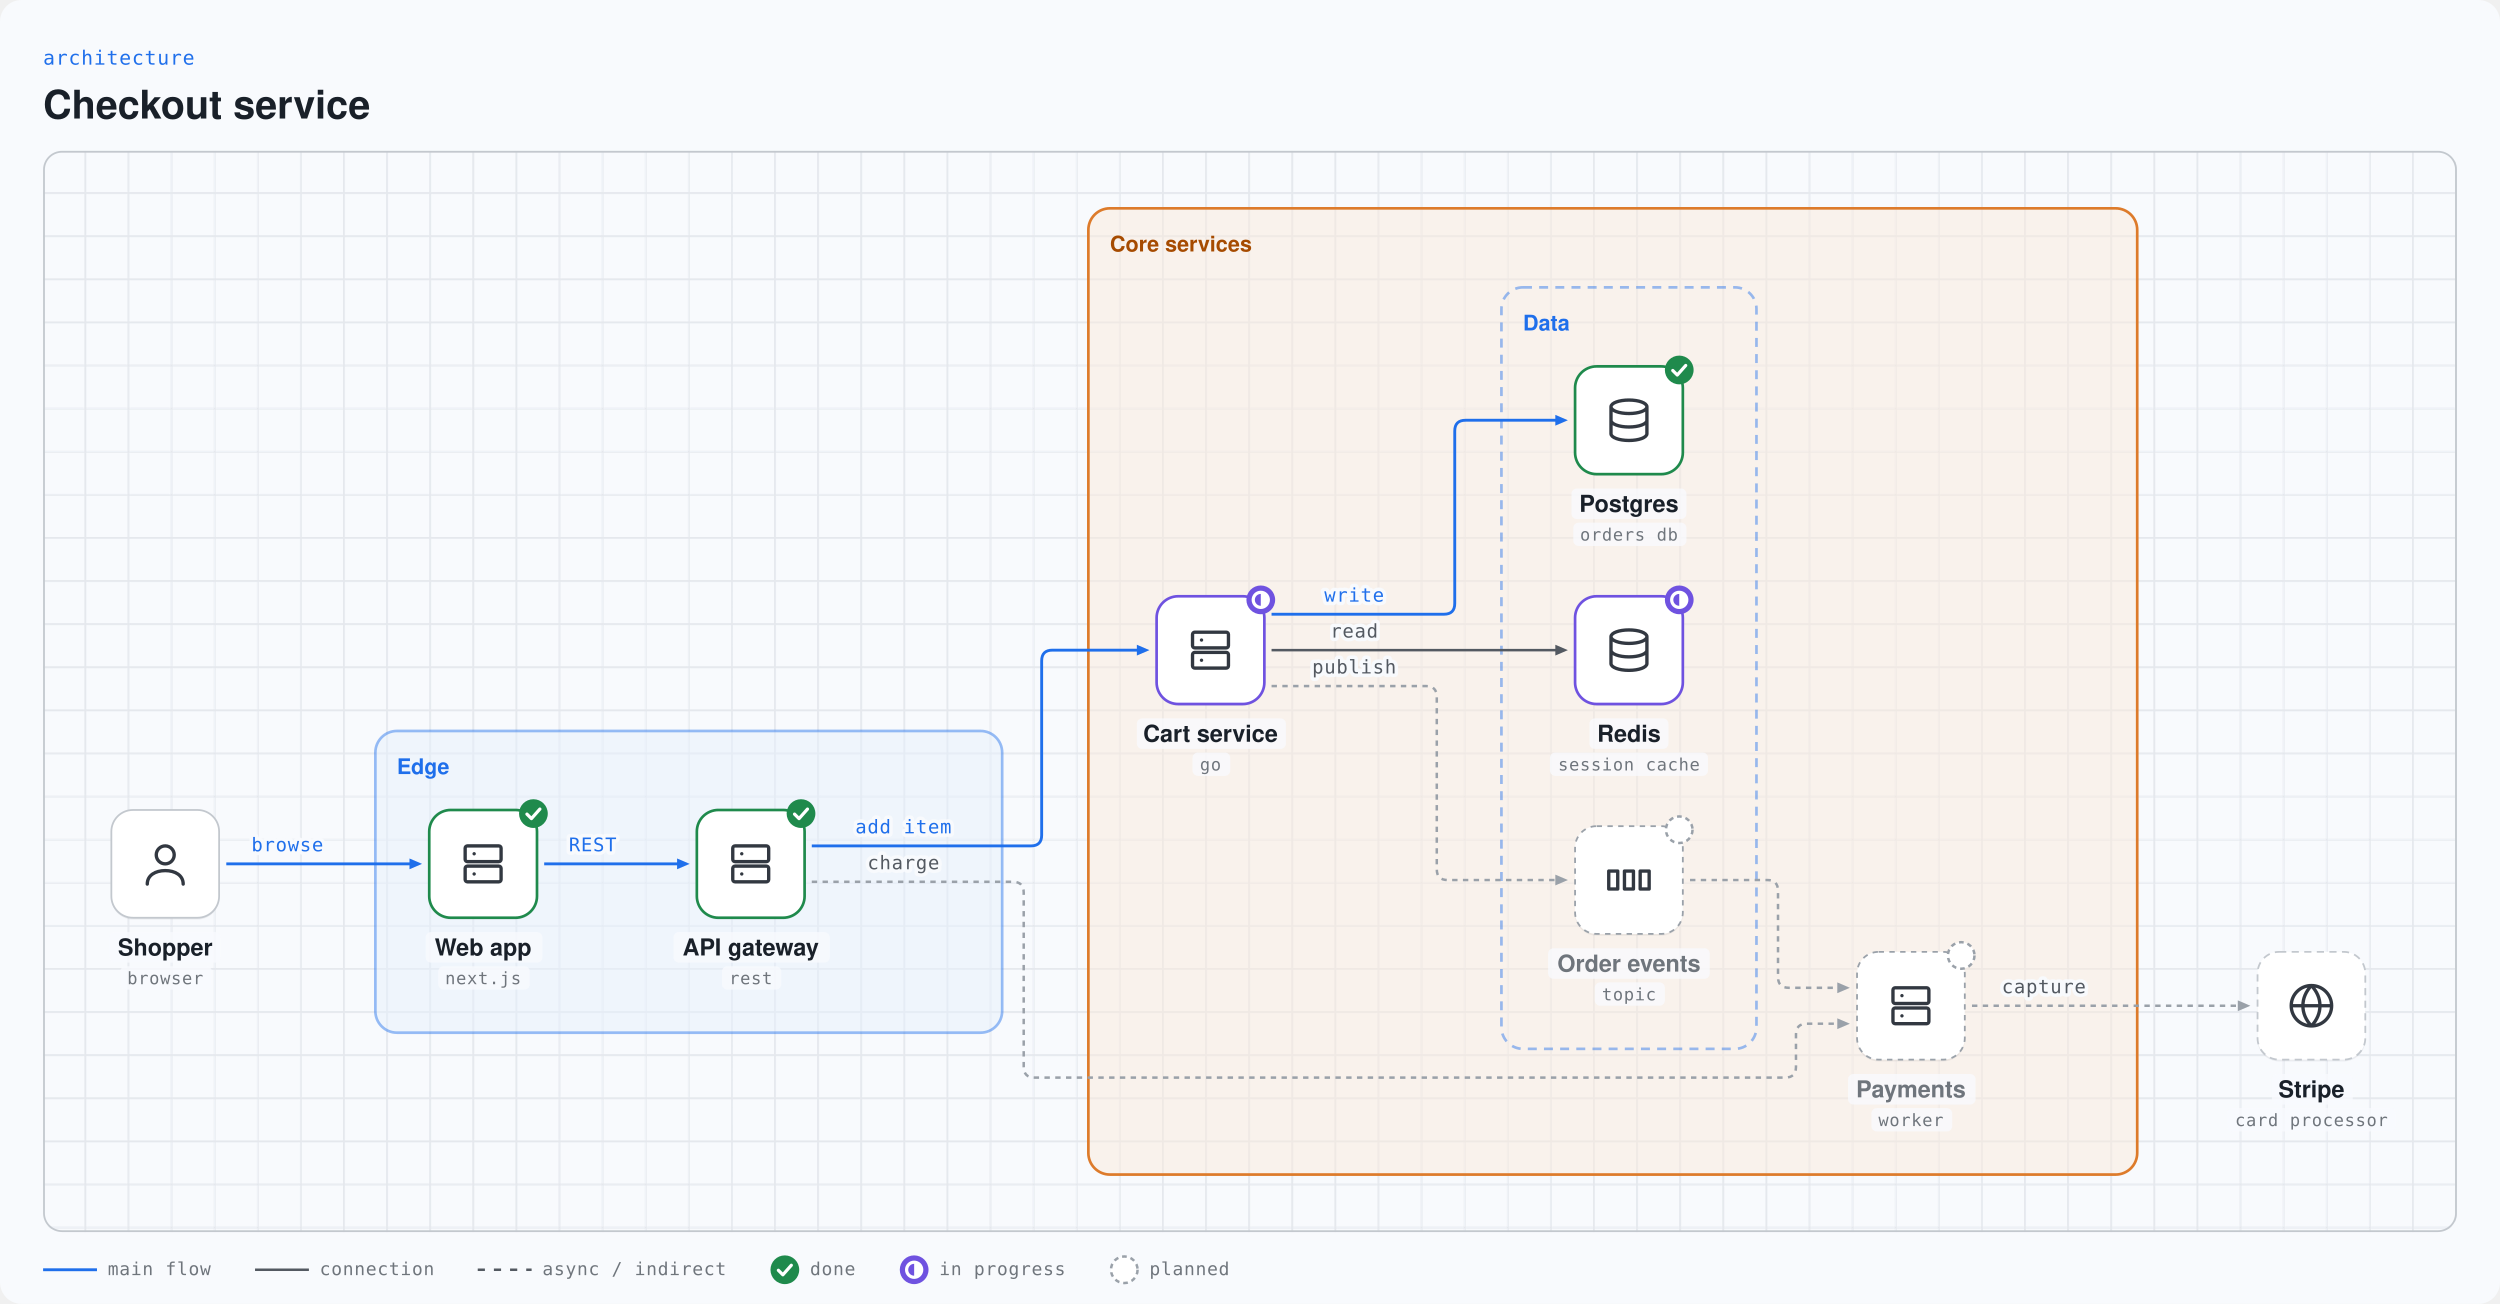
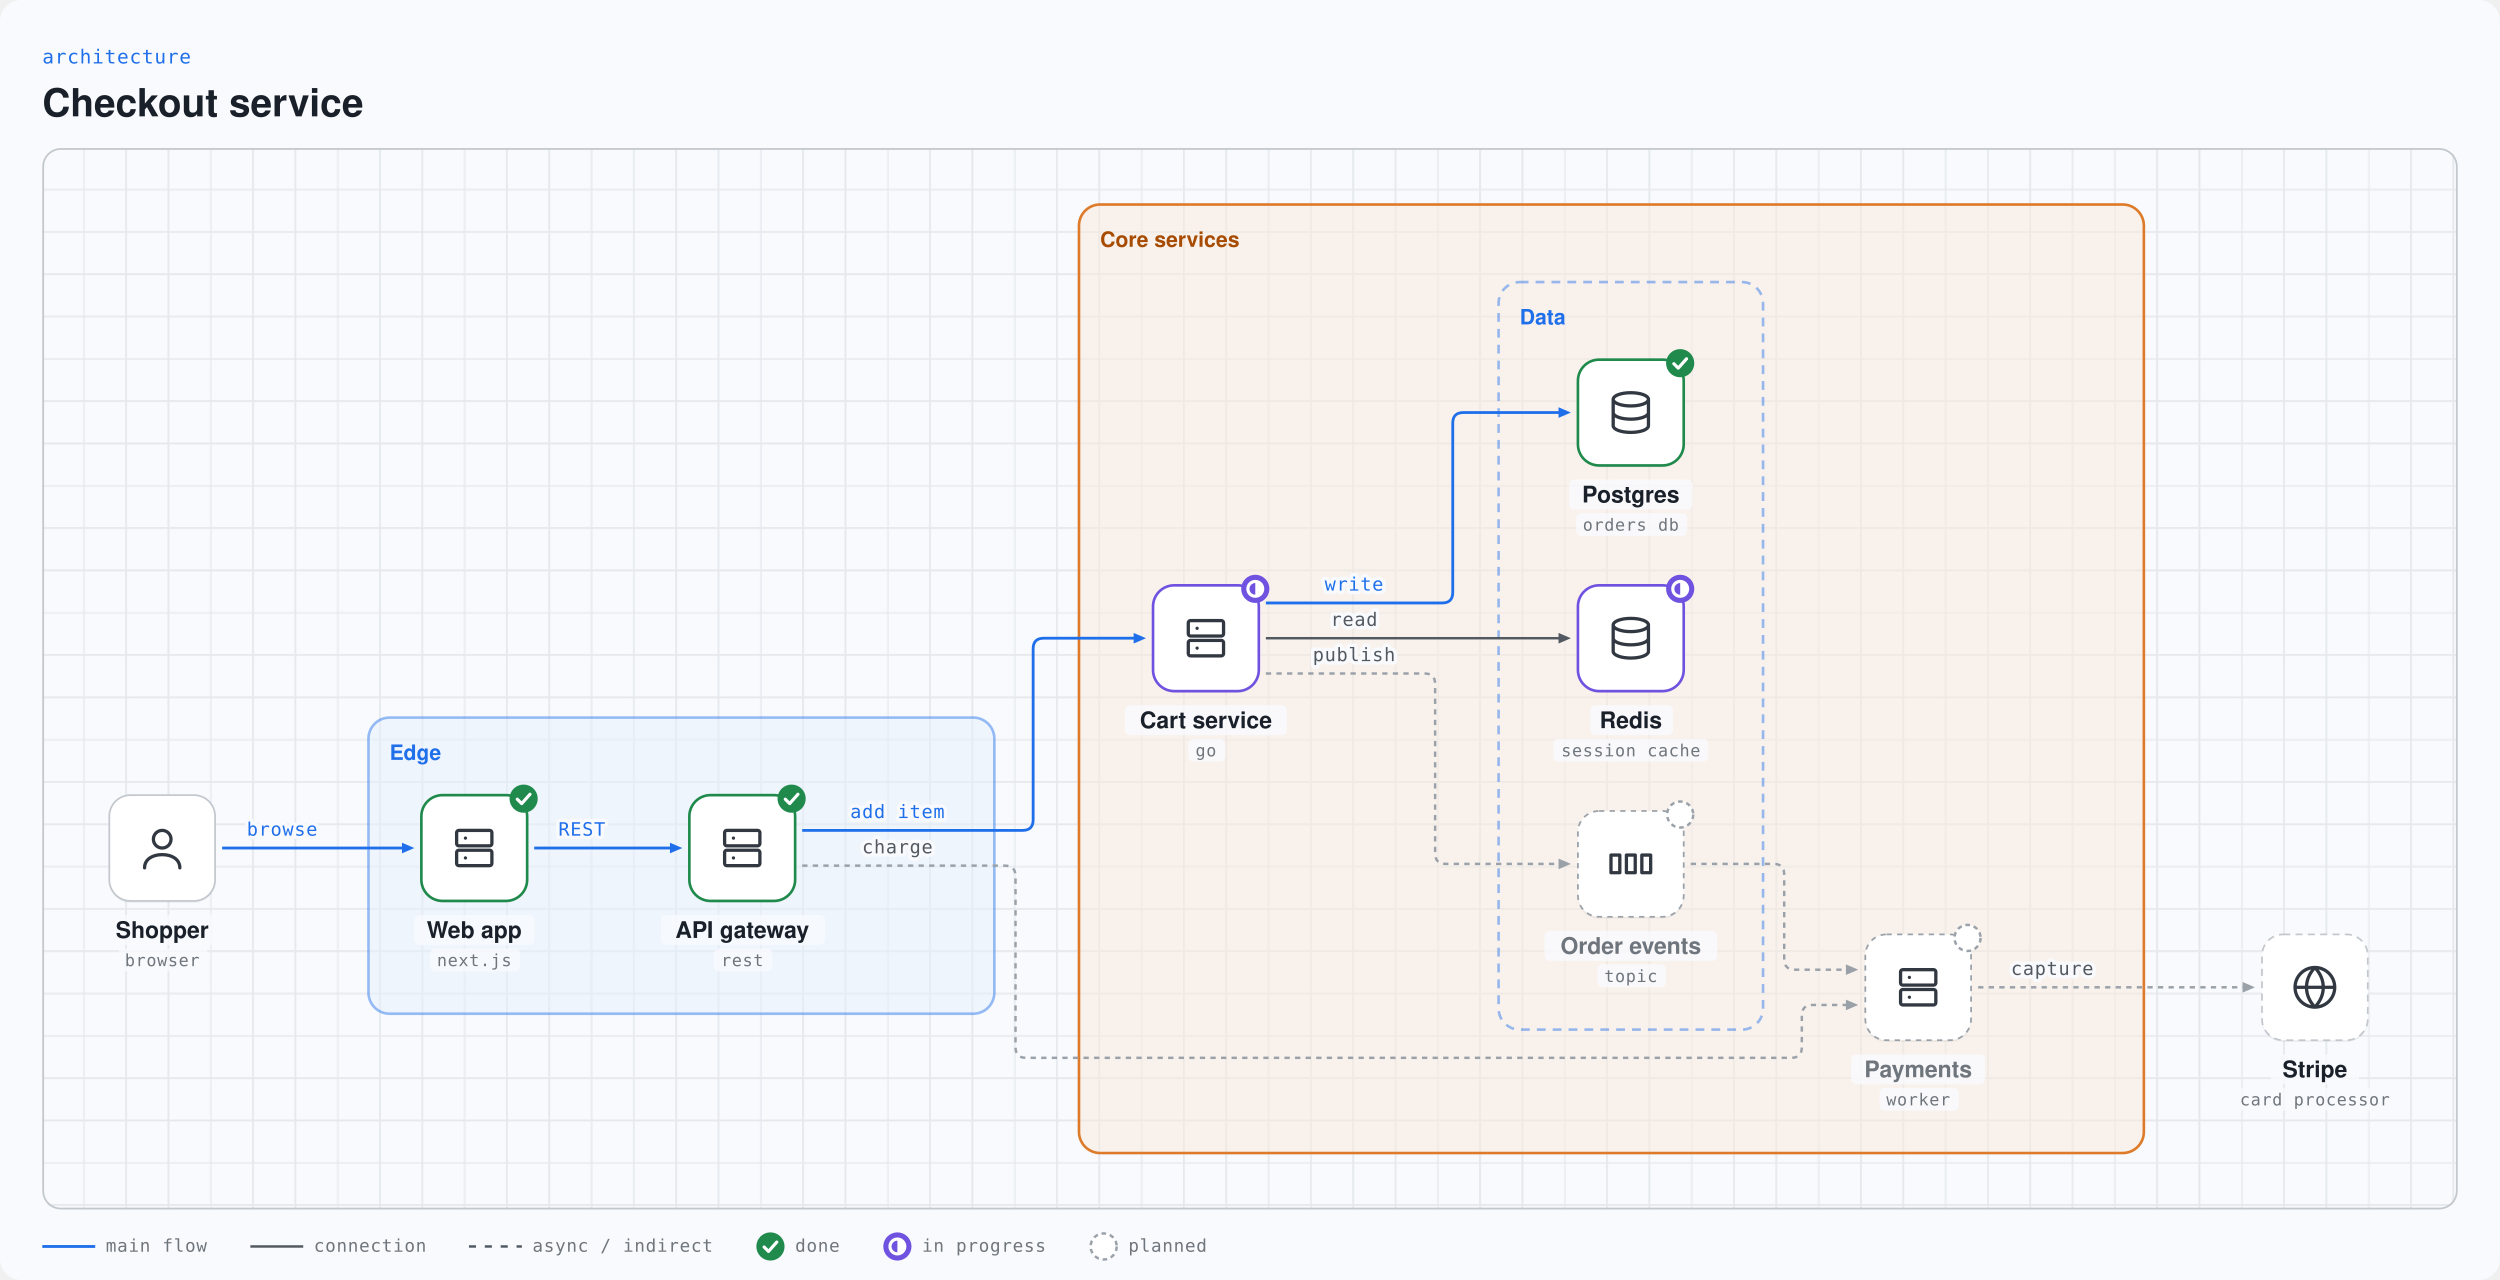
- <svg xmlns="http://www.w3.org/2000/svg" width="1392" height="726" viewBox="0 0 1392 726" role="img" aria-label="Checkout service">
+ <svg xmlns="http://www.w3.org/2000/svg" width="1418" height="726" viewBox="0 0 1418 726" role="img" aria-label="Checkout service">
  <style>text{font-family:Geist,ui-sans-serif,system-ui,-apple-system,"Segoe UI",Helvetica,Arial,sans-serif;fill:#192029}.mo{font-family:"JetBrains Mono",ui-monospace,"SF Mono",Menlo,Consolas,monospace;letter-spacing:.04em}.pg{fill:#f8fafd}.gr{fill:none;stroke:#e5e8ed}.cv{fill:none;stroke:#c3c8ce}.kk{font-size:11px;fill:#1f6feb}.t{font-size:22px;font-weight:700}.lg{font-size:10px;fill:#6f757c}.g{fill:#e6f0fd;fill-opacity:.5;stroke:#1f6feb;stroke-opacity:.45;stroke-width:1.5}.gv{fill:#fbeadc;fill-opacity:.5;stroke:#dd7b2b;stroke-opacity:1}.gn{fill:none;stroke-dasharray:5 4}.gl{font-size:12px;font-weight:600;fill:#1f6feb}.glv{fill:#a64b00}.gp{fill:none}.sh{fill:#192029;fill-opacity:.06}.ti{fill:#fff;stroke:#c3c8ce}.td{fill:#1a2028;stroke:#1a2028}.x{stroke-dasharray:4 3}.ic{fill:none;stroke:#323841;stroke-width:1.5;stroke-linecap:round;stroke-linejoin:round}.nm{font-size:13px;font-weight:600;text-anchor:middle}.ro{font-size:9.5px;fill:#6f757c;text-anchor:middle}.vl{fill:#f8fafd;fill-opacity:.78}.cd{fill:#fff;stroke:#c3c8ce}.e{fill:none;stroke:#535961;stroke-width:1.4}.em{stroke:#1f6feb;stroke-width:1.6}.d{stroke-dasharray:4 5}.a{fill:#535961}.am{fill:#1f6feb}.el{font-size:10.5px;fill:#535961;text-anchor:middle;paint-order:stroke;stroke:#f8fafd;stroke-width:4px;stroke-linejoin:round}.lm{fill:#1f6feb}.ls{text-anchor:start}.ll{stroke:#c3c8ce;stroke-dasharray:3 4}.k{fill:none;stroke:#fff;stroke-width:1.8;stroke-linecap:round;stroke-linejoin:round}.kf{fill:#fff}.bq{fill:#fff;stroke:#c3c8ce;stroke-width:1.4}.bp{fill:#fff;stroke:#9aa1a9;stroke-width:1.4;stroke-dasharray:2.6 2.2}.ti.s1,.ti.s4,.cd.s1,.cd.s4,.e.s1,.e.s4,.g.s1,.g.s4{stroke:#1f8a4c;stroke-opacity:1}.cd.s1,.cd.s4{fill:#edf8f1}.a.s1,.a.s4,.b.s1,.b.s4{fill:#1f8a4c}.ti.s2,.cd.s2,.e.s2,.g.s2{stroke:#6f52e0;stroke-opacity:1}.cd.s2{fill:#f1eefe}.a.s2,.b.s2{fill:#6f52e0}.ti.s3,.cd.s3,.e.s3,.g.s3{stroke:#9aa1a9;stroke-opacity:1;stroke-dasharray:3 3}.a.s3{fill:#9aa1a9}.ti.s5,.cd.s5,.e.s5,.g.s5{stroke:#b06d08;stroke-opacity:1}.cd.s5{fill:#fdf4e3}.a.s5,.b.s5{fill:#b06d08}.ti.s6,.cd.s6,.e.s6,.g.s6{stroke:#cc3340;stroke-opacity:1}.cd.s6{fill:#fdeeee}.a.s6,.b.s6{fill:#cc3340}.ti.s1,.ti.s2,.ti.s4,.ti.s5,.ti.s6{stroke-width:1.5}.p3{fill:#6f757c}.p6{fill:#6f757c;text-decoration:line-through}.oa{stroke-dasharray:none}@media(prefers-color-scheme:dark){text{fill:#e8ebf1}.pg{fill:#0e1217}.gr{stroke:#1b2025}.cv{stroke:#3c434c}.kk,.gl{fill:#569fff}.lg,.ro,.p3,.p6{fill:#8a9098}.g{fill:#1a2a3f;fill-opacity:.35;stroke:#569fff;stroke-opacity:.5}.gv{fill:#2f2115;fill-opacity:.4;stroke:#e0843e;stroke-opacity:1}.gn{fill:none}.glv{fill:#f2a26a}.gp{fill:#fff}.vl{fill:#0e1217}.cd{fill:#161b21;stroke:#3c434c}.e{stroke:#a0a5ac}.em{stroke:#569fff}.a{fill:#a0a5ac}.am{fill:#569fff}.el{fill:#a0a5ac;stroke:#0e1217}.lm{fill:#569fff}.ll{stroke:#3c434c}.k{stroke:#0e1217}.kf{fill:#0e1217}.bq{fill:#161b21;stroke:#3c434c}.bp{fill:#161b21;stroke:#6c737c}.ti.s1,.ti.s4,.cd.s1,.cd.s4,.e.s1,.e.s4,.g.s1,.g.s4{stroke:#4cc27a}.cd.s1,.cd.s4{fill:#13281c}.a.s1,.a.s4,.b.s1,.b.s4{fill:#4cc27a}.ti.s2,.cd.s2,.e.s2,.g.s2{stroke:#a48cff}.cd.s2{fill:#211a3d}.a.s2,.b.s2{fill:#a48cff}.ti.s3,.cd.s3,.e.s3,.g.s3{stroke:#6c737c}.a.s3{fill:#6c737c}.ti.s5,.cd.s5,.e.s5,.g.s5{stroke:#dba13a}.cd.s5{fill:#2b2212}.a.s5,.b.s5{fill:#dba13a}.ti.s6,.cd.s6,.e.s6,.g.s6{stroke:#f0626c}.cd.s6{fill:#2e1618}.a.s6,.b.s6{fill:#f0626c}}</style>
  <defs>
    <pattern id="gr" width="24" height="24" patternUnits="userSpaceOnUse" x="23" y="83">
      <path class="gr" d="M24 .5H.5V24" />
    </pattern>
    <g id="b1">
      <circle r="8" class="b s1" />
      <path class="k" d="M-3.6 .3l2.5 2.5 4.7-5.3" />
    </g>
    <g id="b2">
      <circle r="8" class="b s2" />
      <circle r="4.2" class="k" />
      <path class="kf" d="M0-4.2a4.2 4.2 0 0 1 0 8.4z" />
    </g>
    <g id="b3">
      <circle r="7.4" class="bp" />
    </g>
  </defs>
-   <rect class="pg" width="1392" height="726" rx="12" />
+   <rect class="pg" width="1418" height="726" rx="12" />
  <text class="kk mo" x="24" y="36">architecture</text>
  <text class="t" x="24" y="66">Checkout service</text>
-   <rect fill="url(#gr)" x="24" y="84" width="1344" height="602" rx="10" />
-   <rect class="cv" x="24.5" y="84.5" width="1343" height="601" rx="10" />
+   <rect fill="url(#gr)" x="24" y="84" width="1370" height="602" rx="10" />
+   <rect class="cv" x="24.5" y="84.5" width="1369" height="601" rx="10" />
  <g data-k="group" data-id="edge" data-s="">
-     <rect class="g" x="209" y="407" width="349" height="168" rx="12" />
+     <rect class="g" x="209" y="407" width="355" height="168" rx="12" />
  </g>
  <g data-k="group" data-id="core" data-s="">
-     <rect class="g gv" x="606" y="116" width="584" height="538" rx="12" />
+     <rect class="g gv" x="612" y="116" width="604" height="538" rx="12" />
  </g>
  <g data-k="group" data-id="data" data-s="">
-     <rect class="g gn" x="836" y="160" width="142" height="424" rx="12" />
+     <rect class="g gn" x="850" y="160" width="150" height="424" rx="12" />
  </g>
  <g data-k="edge" data-i="0" data-from="user" data-to="web" data-s="">
    <path class="e em rt" d="M126 481L230 481" />
    <path class="a am" d="M235 481L228 484L228 478z" />
  </g>
  <g data-k="edge" data-i="1" data-from="web" data-to="gw" data-s="">
-     <path class="e em rt" d="M303 481L379 481" />
-     <path class="a am" d="M384 481L377 484L377 478z" />
+     <path class="e em rt" d="M303 481L382 481" />
+     <path class="a am" d="M387 481L380 484L380 478z" />
  </g>
  <g data-k="edge" data-i="2" data-from="gw" data-to="cart" data-s="">
-     <path class="e em rt" d="M452 471L574 471Q580 471 580 465L580 368Q580 362 586 362L635 362" />
-     <path class="a am" d="M640 362L633 365L633 359z" />
+     <path class="e em rt" d="M455 471L580 471Q586 471 586 465L586 368Q586 362 592 362L645 362" />
+     <path class="a am" d="M650 362L643 365L643 359z" />
  </g>
  <g data-k="edge" data-i="3" data-from="gw" data-to="pay" data-s="plan">
-     <path class="e s3 rt" d="M452 491L564 491Q570 491 570 497L570 594Q570 600 576 600L994 600Q1000 600 1000 594L1000 576Q1000 570 1006 570L1025 570" />
-     <path class="a s3" d="M1030 570L1023 573L1023 567z" />
+     <path class="e s3 rt" d="M455 491L570 491Q576 491 576 497L576 594Q576 600 582 600L1016 600Q1022 600 1022 594L1022 576Q1022 570 1028 570L1049 570" />
+     <path class="a s3" d="M1054 570L1047 573L1047 567z" />
  </g>
  <g data-k="edge" data-i="4" data-from="cart" data-to="db" data-s="">
-     <path class="e em rt" d="M708 342L804 342Q810 342 810 336L810 240Q810 234 816 234L868 234" />
-     <path class="a am" d="M873 234L866 237L866 231z" />
+     <path class="e em rt" d="M718 342L818 342Q824 342 824 336L824 240Q824 234 830 234L886 234" />
+     <path class="a am" d="M891 234L884 237L884 231z" />
  </g>
  <g data-k="edge" data-i="5" data-from="cart" data-to="cache" data-s="">
-     <path class="e rt" d="M708 362L868 362" />
-     <path class="a" d="M873 362L866 365L866 359z" />
+     <path class="e rt" d="M718 362L886 362" />
+     <path class="a" d="M891 362L884 365L884 359z" />
  </g>
  <g data-k="edge" data-i="6" data-from="cart" data-to="q" data-s="plan">
-     <path class="e d s3 rt" d="M708 382L794 382Q800 382 800 388L800 484Q800 490 806 490L868 490" />
-     <path class="a s3" d="M873 490L866 493L866 487z" />
+     <path class="e d s3 rt" d="M718 382L808 382Q814 382 814 388L814 484Q814 490 820 490L886 490" />
+     <path class="a s3" d="M891 490L884 493L884 487z" />
  </g>
  <g data-k="edge" data-i="7" data-from="pay" data-to="stripe" data-s="plan">
-     <path class="e s3 rt" d="M1098 560L1248 560" />
-     <path class="a s3" d="M1253 560L1246 563L1246 557z" />
+     <path class="e s3 rt" d="M1122 560L1274 560" />
+     <path class="a s3" d="M1279 560L1272 563L1272 557z" />
  </g>
  <g data-k="edge" data-i="8" data-from="q" data-to="pay" data-s="plan">
-     <path class="e d s3 rt" d="M941 490L984 490Q990 490 990 496L990 544Q990 550 996 550L1025 550" />
-     <path class="a s3" d="M1030 550L1023 553L1023 547z" />
+     <path class="e d s3 rt" d="M959 490L1006 490Q1012 490 1012 496L1012 544Q1012 550 1018 550L1049 550" />
+     <path class="a s3" d="M1054 550L1047 553L1047 547z" />
  </g>
  <g data-k="node" data-id="user" data-s="">
    <rect class="sh" x="62" y="452" width="60" height="60" rx="12" />
    <rect class="ti" x="62" y="451" width="60" height="60" rx="12" />
    <path class="ic" transform="translate(77 466) scale(1.25)" d="M12 4a4 4 0 1 0 0 8 4 4 0 0 0 0-8zM4 21c0-3.9 3.6-6 8-6s8 2.1 8 6" />
-     <rect class="vl" x="61" y="519" width="62" height="17" rx="3" />
+     <rect class="vl" x="60" y="519" width="65" height="17" rx="3" />
    <text class="nm" x="92" y="532">Shopper</text>
    <rect class="vl" x="67" y="538" width="51" height="13" rx="3" />
    <text class="ro mo" x="92" y="548">browser</text>
  </g>
  <g data-k="group" data-id="edge" data-s="">
    <text class="gl" x="221" y="431">Edge</text>
  </g>
  <g data-k="node" data-id="web" data-s="done">
    <rect class="sh" x="239" y="452" width="60" height="60" rx="12" />
    <rect class="ti s1" x="239" y="451" width="60" height="60" rx="12" />
    <path class="ic" transform="translate(254 466) scale(1.25)" d="M5 4h14a1 1 0 0 1 1 1v5a1 1 0 0 1-1 1H5a1 1 0 0 1-1-1V5a1 1 0 0 1 1-1zM5 13h14a1 1 0 0 1 1 1v5a1 1 0 0 1-1 1H5a1 1 0 0 1-1-1v-5a1 1 0 0 1 1-1zM8 7.5h.01M8 16.5h.01" />
-     <rect class="vl" x="237" y="519" width="65" height="17" rx="3" />
+     <rect class="vl" x="235" y="519" width="68" height="17" rx="3" />
    <text class="nm" x="269" y="532">Web app</text>
    <rect class="vl" x="244" y="538" width="51" height="13" rx="3" />
    <text class="ro mo" x="269" y="548">next.js</text>
    <use href="#b1" x="297" y="453" />
  </g>
  <g data-k="node" data-id="gw" data-s="done">
-     <rect class="sh" x="388" y="452" width="60" height="60" rx="12" />
-     <rect class="ti s1" x="388" y="451" width="60" height="60" rx="12" />
-     <path class="ic" transform="translate(403 466) scale(1.25)" d="M5 4h14a1 1 0 0 1 1 1v5a1 1 0 0 1-1 1H5a1 1 0 0 1-1-1V5a1 1 0 0 1 1-1zM5 13h14a1 1 0 0 1 1 1v5a1 1 0 0 1-1 1H5a1 1 0 0 1-1-1v-5a1 1 0 0 1 1-1zM8 7.5h.01M8 16.5h.01" />
-     <rect class="vl" x="375" y="519" width="87" height="17" rx="3" />
-     <text class="nm" x="418" y="532">API gateway</text>
-     <rect class="vl" x="402" y="538" width="33" height="13" rx="3" />
-     <text class="ro mo" x="418" y="548">rest</text>
-     <use href="#b1" x="446" y="453" />
+     <rect class="sh" x="391" y="452" width="60" height="60" rx="12" />
+     <rect class="ti s1" x="391" y="451" width="60" height="60" rx="12" />
+     <path class="ic" transform="translate(406 466) scale(1.25)" d="M5 4h14a1 1 0 0 1 1 1v5a1 1 0 0 1-1 1H5a1 1 0 0 1-1-1V5a1 1 0 0 1 1-1zM5 13h14a1 1 0 0 1 1 1v5a1 1 0 0 1-1 1H5a1 1 0 0 1-1-1v-5a1 1 0 0 1 1-1zM8 7.5h.01M8 16.5h.01" />
+     <rect class="vl" x="375" y="519" width="93" height="17" rx="3" />
+     <text class="nm" x="421" y="532">API gateway</text>
+     <rect class="vl" x="405" y="538" width="33" height="13" rx="3" />
+     <text class="ro mo" x="421" y="548">rest</text>
+     <use href="#b1" x="449" y="453" />
  </g>
  <g data-k="group" data-id="core" data-s="">
-     <text class="gl glv" x="618" y="140">Core services</text>
+     <text class="gl glv" x="624" y="140">Core services</text>
  </g>
  <g data-k="node" data-id="cart" data-s="wip">
-     <rect class="sh" x="644" y="333" width="60" height="60" rx="12" />
-     <rect class="ti s2" x="644" y="332" width="60" height="60" rx="12" />
-     <path class="ic" transform="translate(659 347) scale(1.25)" d="M5 4h14a1 1 0 0 1 1 1v5a1 1 0 0 1-1 1H5a1 1 0 0 1-1-1V5a1 1 0 0 1 1-1zM5 13h14a1 1 0 0 1 1 1v5a1 1 0 0 1-1 1H5a1 1 0 0 1-1-1v-5a1 1 0 0 1 1-1zM8 7.5h.01M8 16.5h.01" />
-     <rect class="vl" x="633" y="400" width="83" height="17" rx="3" />
-     <text class="nm" x="674" y="413">Cart service</text>
-     <rect class="vl" x="664" y="419" width="21" height="13" rx="3" />
-     <text class="ro mo" x="674" y="429">go</text>
-     <use href="#b2" x="702" y="334" />
+     <rect class="sh" x="654" y="333" width="60" height="60" rx="12" />
+     <rect class="ti s2" x="654" y="332" width="60" height="60" rx="12" />
+     <path class="ic" transform="translate(669 347) scale(1.25)" d="M5 4h14a1 1 0 0 1 1 1v5a1 1 0 0 1-1 1H5a1 1 0 0 1-1-1V5a1 1 0 0 1 1-1zM5 13h14a1 1 0 0 1 1 1v5a1 1 0 0 1-1 1H5a1 1 0 0 1-1-1v-5a1 1 0 0 1 1-1zM8 7.5h.01M8 16.5h.01" />
+     <rect class="vl" x="638" y="400" width="92" height="17" rx="3" />
+     <text class="nm" x="684" y="413">Cart service</text>
+     <rect class="vl" x="674" y="419" width="21" height="13" rx="3" />
+     <text class="ro mo" x="684" y="429">go</text>
+     <use href="#b2" x="712" y="334" />
  </g>
  <g data-k="node" data-id="pay" data-s="plan">
-     <rect class="sh" x="1034" y="531" width="60" height="60" rx="12" />
-     <rect class="ti s3" x="1034" y="530" width="60" height="60" rx="12" />
-     <path class="ic" transform="translate(1049 545) scale(1.25)" d="M5 4h14a1 1 0 0 1 1 1v5a1 1 0 0 1-1 1H5a1 1 0 0 1-1-1V5a1 1 0 0 1 1-1zM5 13h14a1 1 0 0 1 1 1v5a1 1 0 0 1-1 1H5a1 1 0 0 1-1-1v-5a1 1 0 0 1 1-1zM8 7.5h.01M8 16.5h.01" />
-     <rect class="vl" x="1029" y="598" width="71" height="17" rx="3" />
-     <text class="nm p3" x="1064" y="611">Payments</text>
-     <rect class="vl" x="1042" y="617" width="45" height="13" rx="3" />
-     <text class="ro mo" x="1064" y="627">worker</text>
-     <use href="#b3" x="1092" y="532" />
+     <rect class="sh" x="1058" y="531" width="60" height="60" rx="12" />
+     <rect class="ti s3" x="1058" y="530" width="60" height="60" rx="12" />
+     <path class="ic" transform="translate(1073 545) scale(1.25)" d="M5 4h14a1 1 0 0 1 1 1v5a1 1 0 0 1-1 1H5a1 1 0 0 1-1-1V5a1 1 0 0 1 1-1zM5 13h14a1 1 0 0 1 1 1v5a1 1 0 0 1-1 1H5a1 1 0 0 1-1-1v-5a1 1 0 0 1 1-1zM8 7.5h.01M8 16.5h.01" />
+     <rect class="vl" x="1050" y="598" width="76" height="17" rx="3" />
+     <text class="nm p3" x="1088" y="611">Payments</text>
+     <rect class="vl" x="1066" y="617" width="45" height="13" rx="3" />
+     <text class="ro mo" x="1088" y="627">worker</text>
+     <use href="#b3" x="1116" y="532" />
  </g>
  <g data-k="group" data-id="data" data-s="">
-     <text class="gl" x="848" y="184">Data</text>
+     <text class="gl" x="862" y="184">Data</text>
  </g>
  <g data-k="node" data-id="db" data-s="done">
-     <rect class="sh" x="877" y="205" width="60" height="60" rx="12" />
-     <rect class="ti s1" x="877" y="204" width="60" height="60" rx="12" />
-     <path class="ic" transform="translate(892 219) scale(1.25)" d="M4 6c0-1.7 3.6-3 8-3s8 1.3 8 3-3.6 3-8 3-8-1.3-8-3zM4 6v12c0 1.7 3.6 3 8 3s8-1.3 8-3V6M4 12c0 1.7 3.6 3 8 3s8-1.3 8-3" />
-     <rect class="vl" x="875" y="272" width="64" height="17" rx="3" />
-     <text class="nm" x="907" y="285">Postgres</text>
-     <rect class="vl" x="876" y="291" width="63" height="13" rx="3" />
-     <text class="ro mo" x="907" y="301">orders db</text>
-     <use href="#b1" x="935" y="206" />
+     <rect class="sh" x="895" y="205" width="60" height="60" rx="12" />
+     <rect class="ti s1" x="895" y="204" width="60" height="60" rx="12" />
+     <path class="ic" transform="translate(910 219) scale(1.25)" d="M4 6c0-1.7 3.6-3 8-3s8 1.3 8 3-3.6 3-8 3-8-1.3-8-3zM4 6v12c0 1.7 3.6 3 8 3s8-1.3 8-3V6M4 12c0 1.7 3.6 3 8 3s8-1.3 8-3" />
+     <rect class="vl" x="890" y="272" width="70" height="17" rx="3" />
+     <text class="nm" x="925" y="285">Postgres</text>
+     <rect class="vl" x="894" y="291" width="63" height="13" rx="3" />
+     <text class="ro mo" x="925" y="301">orders db</text>
+     <use href="#b1" x="953" y="206" />
  </g>
  <g data-k="node" data-id="cache" data-s="wip">
-     <rect class="sh" x="877" y="333" width="60" height="60" rx="12" />
-     <rect class="ti s2" x="877" y="332" width="60" height="60" rx="12" />
-     <path class="ic" transform="translate(892 347) scale(1.25)" d="M4 6c0-1.7 3.6-3 8-3s8 1.3 8 3-3.6 3-8 3-8-1.3-8-3zM4 6v12c0 1.7 3.6 3 8 3s8-1.3 8-3V6M4 12c0 1.7 3.6 3 8 3s8-1.3 8-3" />
-     <rect class="vl" x="885" y="400" width="44" height="17" rx="3" />
-     <text class="nm" x="907" y="413">Redis</text>
-     <rect class="vl" x="863" y="419" width="88" height="13" rx="3" />
-     <text class="ro mo" x="907" y="429">session cache</text>
-     <use href="#b2" x="935" y="334" />
+     <rect class="sh" x="895" y="333" width="60" height="60" rx="12" />
+     <rect class="ti s2" x="895" y="332" width="60" height="60" rx="12" />
+     <path class="ic" transform="translate(910 347) scale(1.25)" d="M4 6c0-1.7 3.6-3 8-3s8 1.3 8 3-3.6 3-8 3-8-1.3-8-3zM4 6v12c0 1.7 3.6 3 8 3s8-1.3 8-3V6M4 12c0 1.7 3.6 3 8 3s8-1.3 8-3" />
+     <rect class="vl" x="902" y="400" width="47" height="17" rx="3" />
+     <text class="nm" x="925" y="413">Redis</text>
+     <rect class="vl" x="881" y="419" width="88" height="13" rx="3" />
+     <text class="ro mo" x="925" y="429">session cache</text>
+     <use href="#b2" x="953" y="334" />
  </g>
  <g data-k="node" data-id="q" data-s="plan">
-     <rect class="sh" x="877" y="461" width="60" height="60" rx="12" />
-     <rect class="ti s3" x="877" y="460" width="60" height="60" rx="12" />
-     <path class="ic" transform="translate(892 475) scale(1.25)" d="M3 8h4v8H3zM10 8h4v8h-4zM17 8h4v8h-4z" />
-     <rect class="vl" x="862" y="528" width="90" height="17" rx="3" />
-     <text class="nm p3" x="907" y="541">Order events</text>
-     <rect class="vl" x="888" y="547" width="39" height="13" rx="3" />
-     <text class="ro mo" x="907" y="557">topic</text>
-     <use href="#b3" x="935" y="462" />
+     <rect class="sh" x="895" y="461" width="60" height="60" rx="12" />
+     <rect class="ti s3" x="895" y="460" width="60" height="60" rx="12" />
+     <path class="ic" transform="translate(910 475) scale(1.25)" d="M3 8h4v8H3zM10 8h4v8h-4zM17 8h4v8h-4z" />
+     <rect class="vl" x="876" y="528" width="98" height="17" rx="3" />
+     <text class="nm p3" x="925" y="541">Order events</text>
+     <rect class="vl" x="906" y="547" width="39" height="13" rx="3" />
+     <text class="ro mo" x="925" y="557">topic</text>
+     <use href="#b3" x="953" y="462" />
  </g>
  <g data-k="node" data-id="stripe" data-s="">
-     <rect class="sh" x="1257" y="531" width="60" height="60" rx="12" />
-     <rect class="ti x" x="1257" y="530" width="60" height="60" rx="12" />
-     <path class="ic" transform="translate(1272 545) scale(1.25)" d="M12 3a9 9 0 1 0 0 18 9 9 0 0 0 0-18zM3 12h18M12 3c2.5 2.7 3.8 5.7 3.8 9s-1.3 6.3-3.8 9c-2.5-2.7-3.8-5.7-3.8-9S9.5 5.7 12 3z" />
-     <rect class="vl" x="1265" y="598" width="45" height="17" rx="3" />
-     <text class="nm" x="1287" y="611">Stripe</text>
-     <rect class="vl" x="1240" y="617" width="94" height="13" rx="3" />
-     <text class="ro mo" x="1287" y="627">card processor</text>
+     <rect class="sh" x="1283" y="531" width="60" height="60" rx="12" />
+     <rect class="ti x" x="1283" y="530" width="60" height="60" rx="12" />
+     <path class="ic" transform="translate(1298 545) scale(1.25)" d="M12 3a9 9 0 1 0 0 18 9 9 0 0 0 0-18zM3 12h18M12 3c2.5 2.7 3.8 5.7 3.8 9s-1.3 6.3-3.8 9c-2.5-2.7-3.8-5.7-3.8-9S9.5 5.7 12 3z" />
+     <rect class="vl" x="1288" y="598" width="50" height="17" rx="3" />
+     <text class="nm" x="1313" y="611">Stripe</text>
+     <rect class="vl" x="1266" y="617" width="94" height="13" rx="3" />
+     <text class="ro mo" x="1313" y="627">card processor</text>
  </g>
  <g data-k="edge" data-i="0" data-from="user" data-to="web" data-s="">
    <text class="el mo lm" x="160" y="474">browse</text>
  </g>
  <g data-k="edge" data-i="1" data-from="web" data-to="gw" data-s="">
    <text class="el mo lm" x="330" y="474">REST</text>
  </g>
  <g data-k="edge" data-i="2" data-from="gw" data-to="cart" data-s="">
-     <text class="el mo lm" x="503" y="464">add item</text>
+     <text class="el mo lm" x="509" y="464">add item</text>
  </g>
  <g data-k="edge" data-i="3" data-from="gw" data-to="pay" data-s="plan">
-     <text class="el mo" x="503" y="484">charge</text>
+     <text class="el mo" x="509" y="484">charge</text>
  </g>
  <g data-k="edge" data-i="4" data-from="cart" data-to="db" data-s="">
-     <text class="el mo lm" x="754" y="335">write</text>
+     <text class="el mo lm" x="768" y="335">write</text>
  </g>
  <g data-k="edge" data-i="5" data-from="cart" data-to="cache" data-s="">
-     <text class="el mo" x="754" y="355">read</text>
+     <text class="el mo" x="768" y="355">read</text>
  </g>
  <g data-k="edge" data-i="6" data-from="cart" data-to="q" data-s="plan">
-     <text class="el mo" x="754" y="375">publish</text>
+     <text class="el mo" x="768" y="375">publish</text>
  </g>
  <g data-k="edge" data-i="7" data-from="pay" data-to="stripe" data-s="plan">
-     <text class="el mo" x="1138" y="553">capture</text>
+     <text class="el mo" x="1164" y="553">capture</text>
  </g>
  <path class="e em" d="M24 707h30" />
  <text class="lg mo" x="60" y="710">main flow</text>
  <path class="e" d="M142 707h30" />
  <text class="lg mo" x="178" y="710">connection</text>
  <path class="e d" d="M266 707h30" />
  <text class="lg mo" x="302" y="710">async / indirect</text>
  <use href="#b1" x="437" y="707" />
  <text class="lg mo" x="451" y="710">done</text>
  <use href="#b2" x="509" y="707" />
  <text class="lg mo" x="523" y="710">in progress</text>
  <use href="#b3" x="626" y="707" />
  <text class="lg mo" x="640" y="710">planned</text>
</svg>
